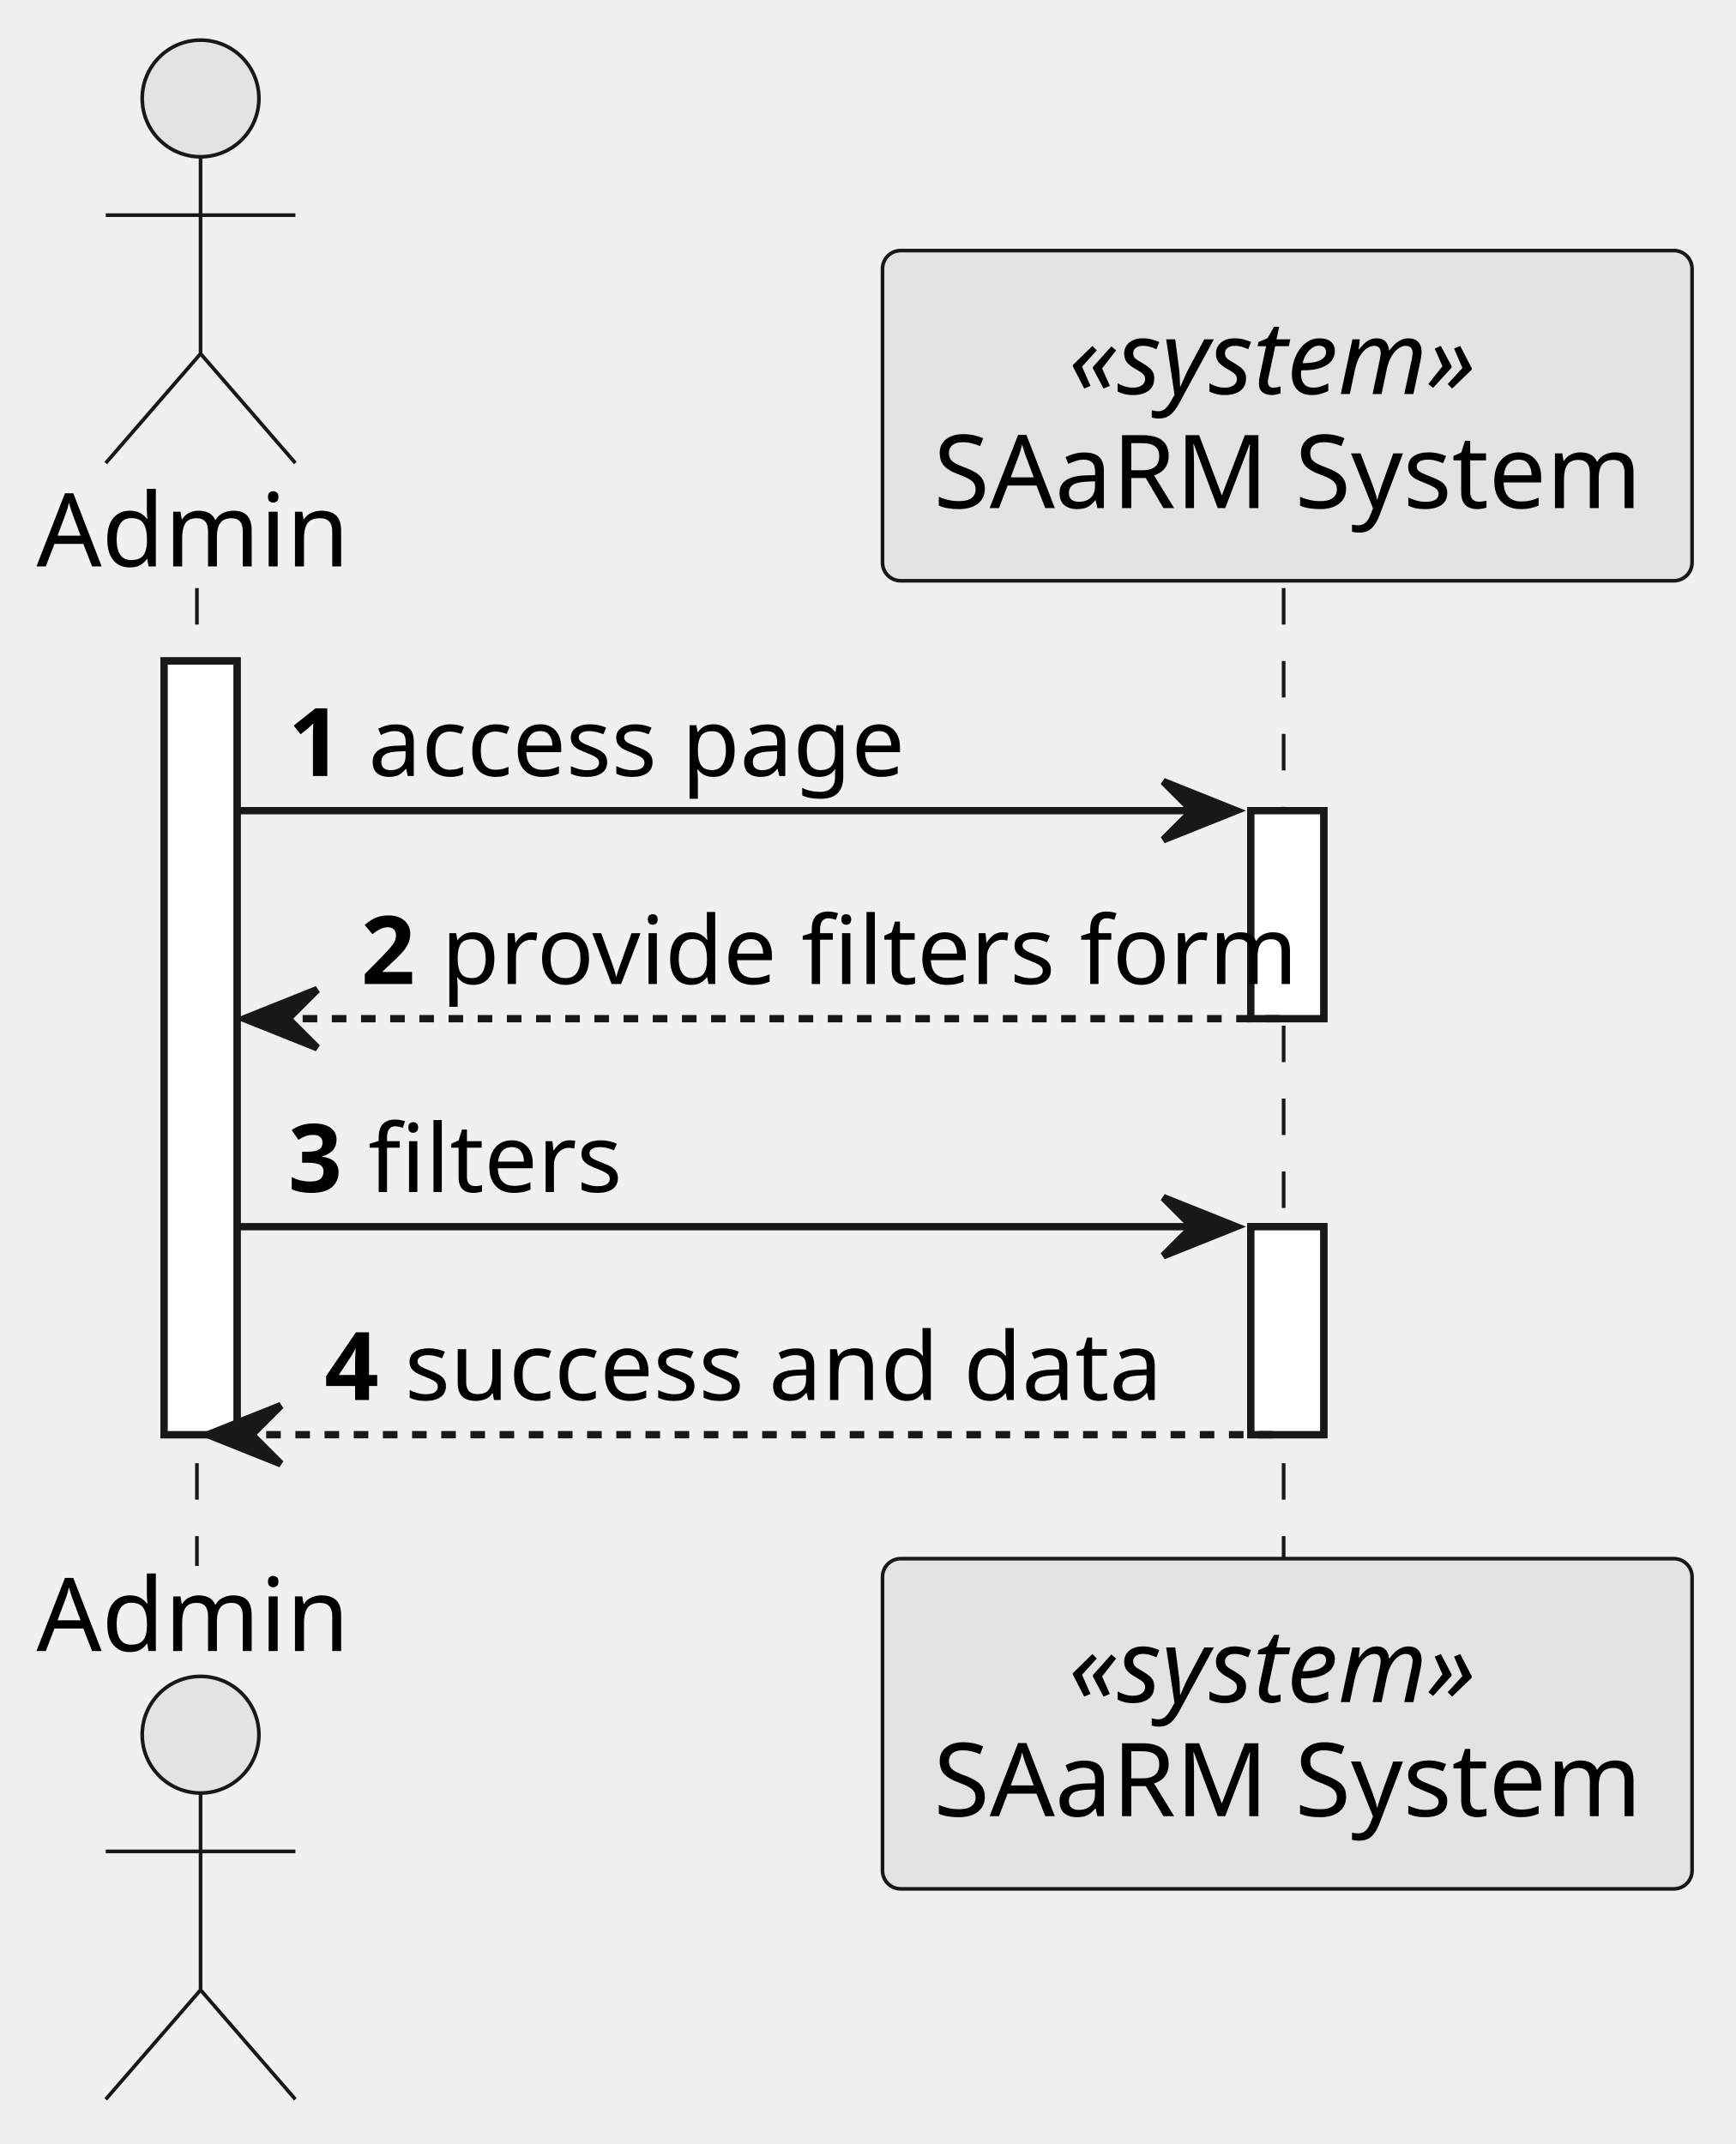
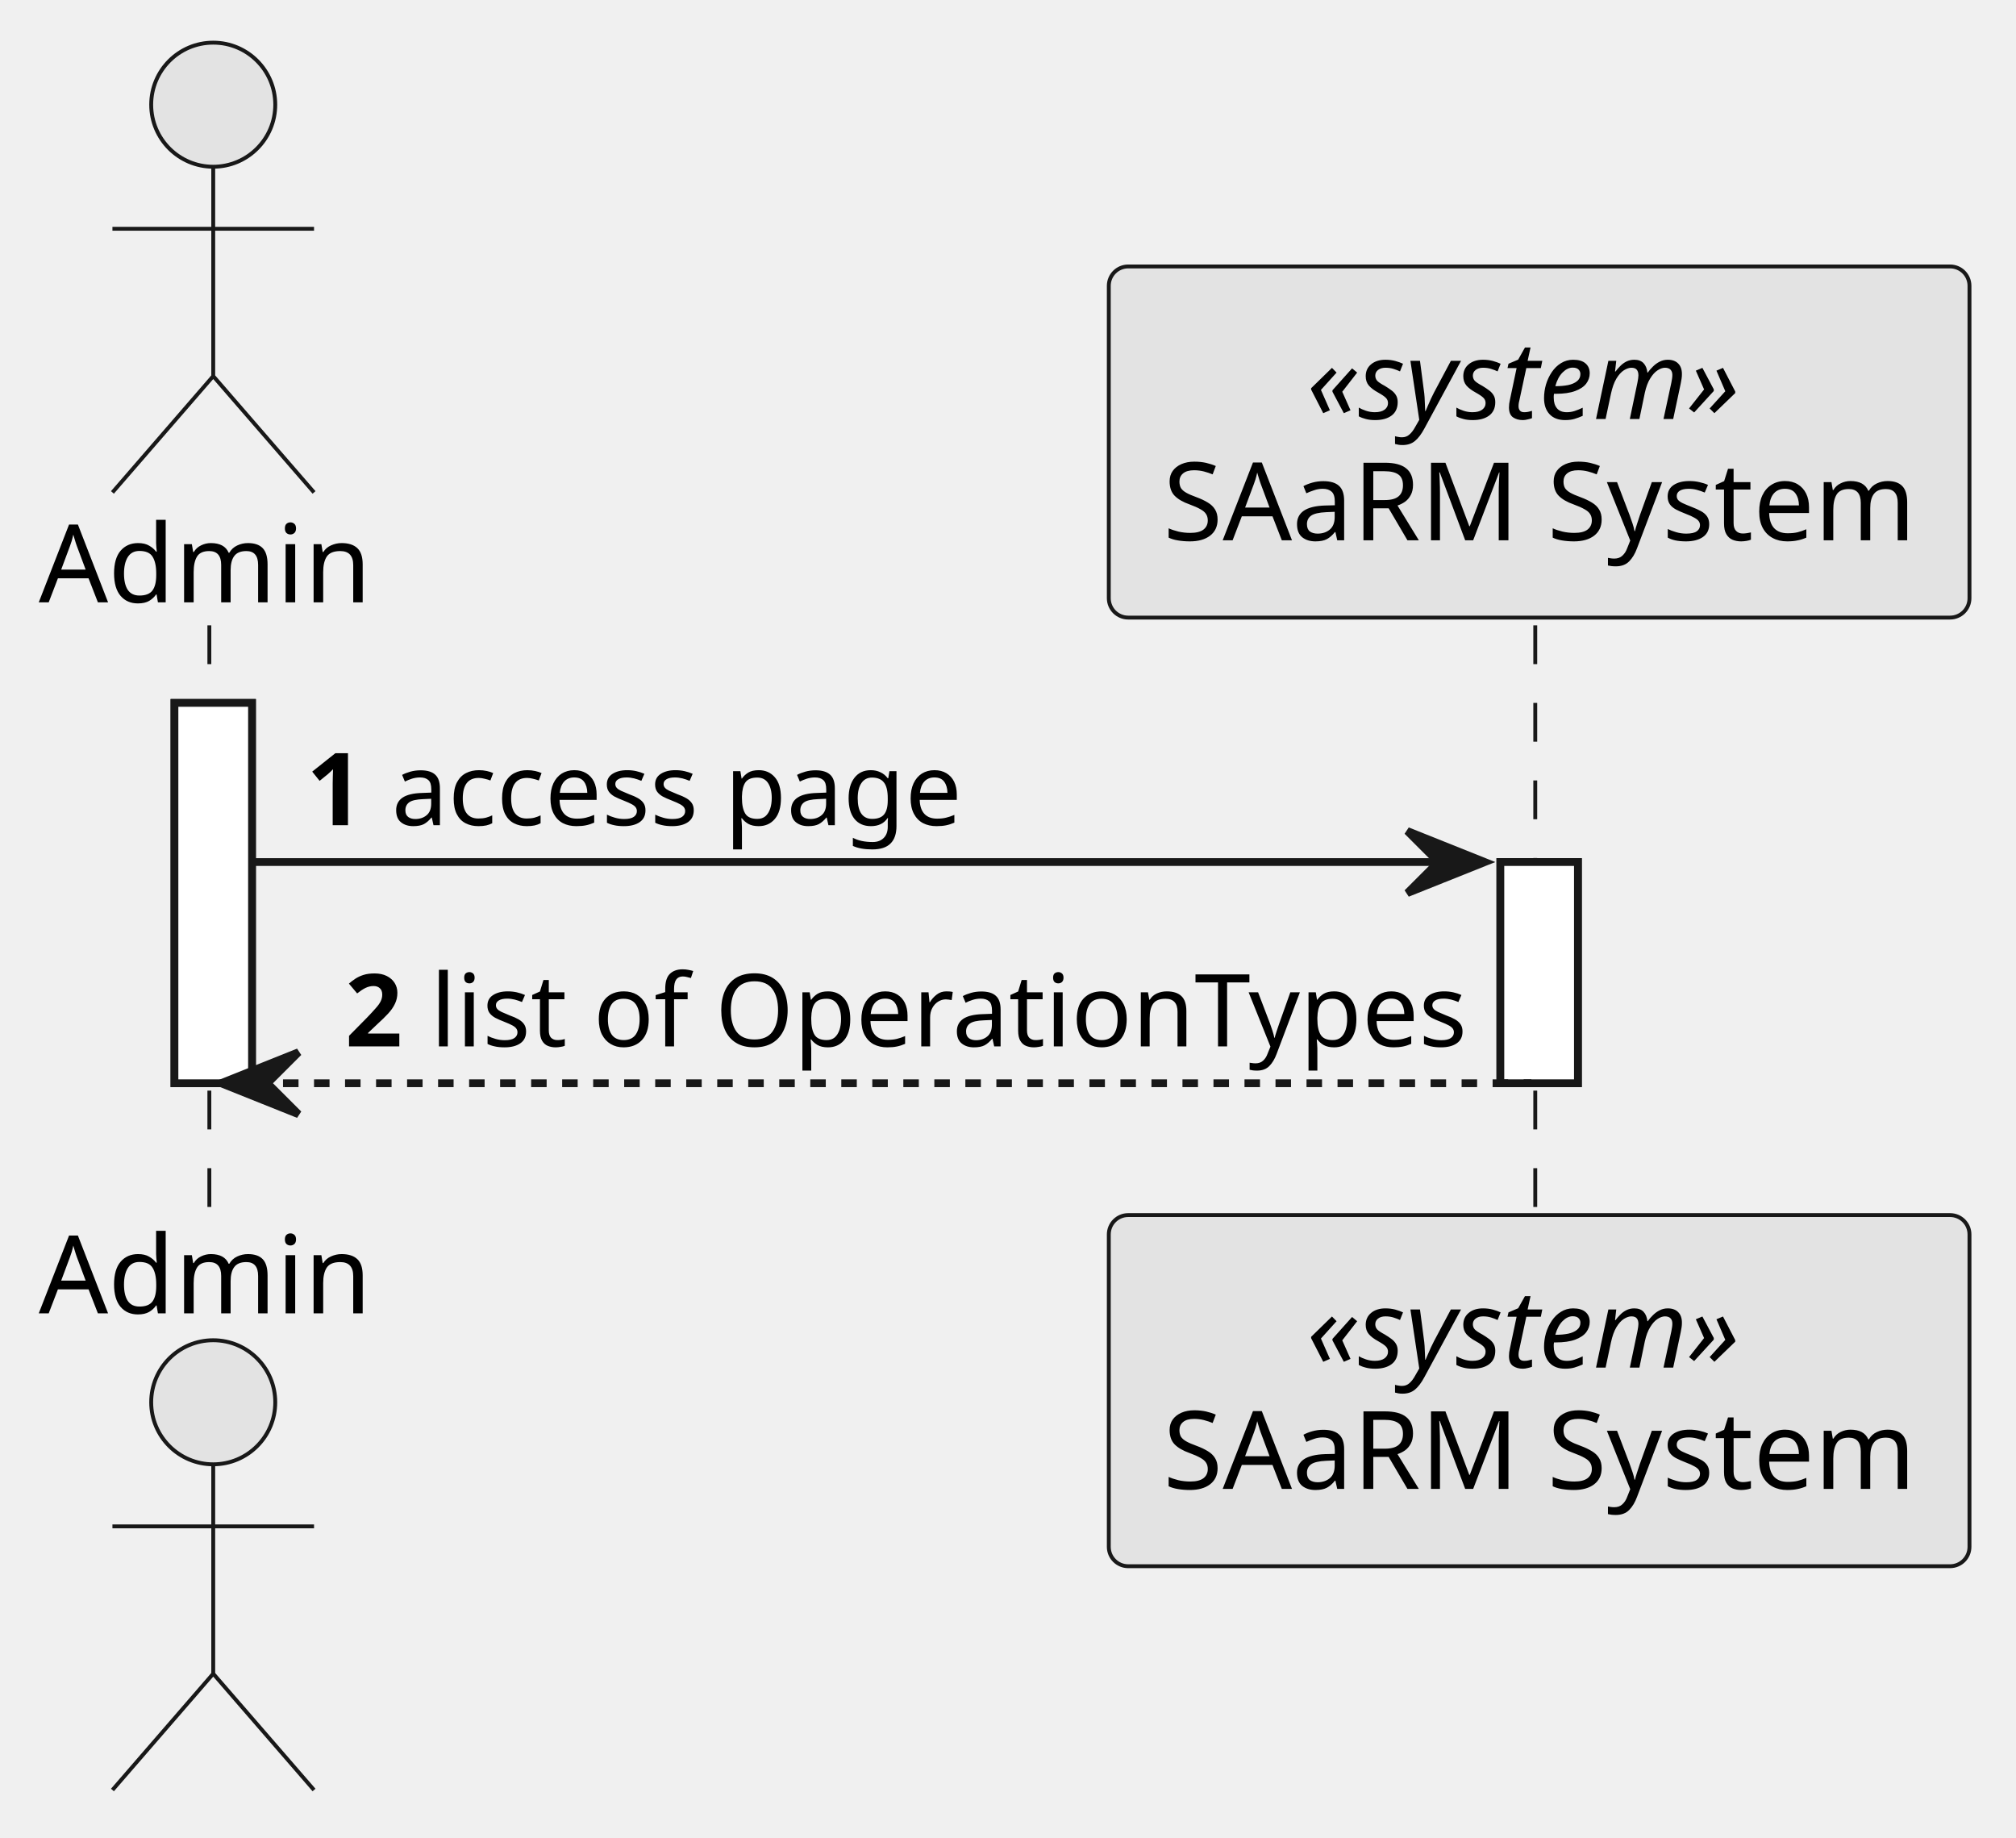
- <svg xmlns="http://www.w3.org/2000/svg" contentStyleType="text/css" height="294px" preserveAspectRatio="none" style="width:238px;height:294px;background:#FFFFFF;" version="1.1" viewBox="0 0 238 294" width="238px" zoomAndPan="magnify">
+ <svg xmlns="http://www.w3.org/2000/svg" contentStyleType="text/css" height="237px" preserveAspectRatio="none" style="width:260px;height:237px;background:#FFFFFF;" version="1.1" viewBox="0 0 260 237" width="260px" zoomAndPan="magnify">
  <defs />
  <g>
-     <rect fill="#FFFFFF" height="106.094" style="stroke:#181818;stroke-width:1.0;" width="10" x="22.5" y="90.641" />
-     <rect fill="#FFFFFF" height="28.523" style="stroke:#181818;stroke-width:1.0;" width="10" x="171.5" y="111.164" />
-     <rect fill="#FFFFFF" height="28.523" style="stroke:#181818;stroke-width:1.0;" width="10" x="171.5" y="168.211" />
-     <line style="stroke:#181818;stroke-width:0.5;stroke-dasharray:5.0,5.0;" x1="27" x2="27" y1="80.641" y2="214.734" />
-     <line style="stroke:#181818;stroke-width:0.5;stroke-dasharray:5.0,5.0;" x1="176" x2="176" y1="80.641" y2="214.734" />
+     <rect fill="#FFFFFF" height="49.047" style="stroke:#181818;stroke-width:1.0;" width="10" x="22.5" y="90.641" />
+     <rect fill="#FFFFFF" height="28.523" style="stroke:#181818;stroke-width:1.0;" width="10" x="193.5" y="111.164" />
+     <line style="stroke:#181818;stroke-width:0.5;stroke-dasharray:5.0,5.0;" x1="27" x2="27" y1="80.641" y2="157.688" />
+     <line style="stroke:#181818;stroke-width:0.5;stroke-dasharray:5.0,5.0;" x1="198" x2="198" y1="80.641" y2="157.688" />
    <text fill="#000000" font-family="sans-serif" font-size="14" lengthAdjust="spacing" textLength="39" x="5" y="77.674">Admin</text>
    <ellipse cx="27.5" cy="13.5" fill="#E3E3E3" rx="8" ry="8" style="stroke:#181818;stroke-width:0.5;" />
    <path d="M27.5,21.5 L27.5,48.5 M14.5,29.5 L40.5,29.5 M27.5,48.5 L14.5,63.5 M27.5,48.5 L40.5,63.5 " fill="none" style="stroke:#181818;stroke-width:0.5;" />
-     <text fill="#000000" font-family="sans-serif" font-size="14" lengthAdjust="spacing" textLength="39" x="5" y="226.408">Admin</text>
-     <ellipse cx="27.5" cy="237.875" fill="#E3E3E3" rx="8" ry="8" style="stroke:#181818;stroke-width:0.5;" />
-     <path d="M27.5,245.875 L27.5,272.875 M14.5,253.875 L40.5,253.875 M27.5,272.875 L14.5,287.875 M27.5,272.875 L40.5,287.875 " fill="none" style="stroke:#181818;stroke-width:0.5;" />
-     <rect fill="#E3E3E3" height="45.281" rx="2.5" ry="2.5" style="stroke:#181818;stroke-width:0.5;" width="111" x="121" y="34.359" />
-     <text fill="#000000" font-family="sans-serif" font-size="14" font-style="italic" lengthAdjust="spacing" textLength="60" x="146.5" y="54.033">«system»</text>
-     <text fill="#000000" font-family="sans-serif" font-size="14" lengthAdjust="spacing" textLength="97" x="128" y="69.674">SAaRM System</text>
-     <rect fill="#E3E3E3" height="45.281" rx="2.5" ry="2.5" style="stroke:#181818;stroke-width:0.5;" width="111" x="121" y="213.734" />
-     <text fill="#000000" font-family="sans-serif" font-size="14" font-style="italic" lengthAdjust="spacing" textLength="60" x="146.5" y="233.408">«system»</text>
-     <text fill="#000000" font-family="sans-serif" font-size="14" lengthAdjust="spacing" textLength="97" x="128" y="249.049">SAaRM System</text>
-     <rect fill="#FFFFFF" height="106.094" style="stroke:#181818;stroke-width:1.0;" width="10" x="22.5" y="90.641" />
-     <rect fill="#FFFFFF" height="28.523" style="stroke:#181818;stroke-width:1.0;" width="10" x="171.5" y="111.164" />
-     <rect fill="#FFFFFF" height="28.523" style="stroke:#181818;stroke-width:1.0;" width="10" x="171.5" y="168.211" />
-     <polygon fill="#181818" points="159.5,107.164,169.5,111.164,159.5,115.164,163.5,111.164" style="stroke:#181818;stroke-width:1.0;" />
-     <line style="stroke:#181818;stroke-width:1.0;" x1="32.5" x2="165.5" y1="111.164" y2="111.164" />
+     <text fill="#000000" font-family="sans-serif" font-size="14" lengthAdjust="spacing" textLength="39" x="5" y="169.361">Admin</text>
+     <ellipse cx="27.5" cy="180.828" fill="#E3E3E3" rx="8" ry="8" style="stroke:#181818;stroke-width:0.5;" />
+     <path d="M27.5,188.828 L27.5,215.828 M14.5,196.828 L40.5,196.828 M27.5,215.828 L14.5,230.828 M27.5,215.828 L40.5,230.828 " fill="none" style="stroke:#181818;stroke-width:0.5;" />
+     <rect fill="#E3E3E3" height="45.281" rx="2.5" ry="2.5" style="stroke:#181818;stroke-width:0.5;" width="111" x="143" y="34.359" />
+     <text fill="#000000" font-family="sans-serif" font-size="14" font-style="italic" lengthAdjust="spacing" textLength="60" x="168.5" y="54.033">«system»</text>
+     <text fill="#000000" font-family="sans-serif" font-size="14" lengthAdjust="spacing" textLength="97" x="150" y="69.674">SAaRM System</text>
+     <rect fill="#E3E3E3" height="45.281" rx="2.5" ry="2.5" style="stroke:#181818;stroke-width:0.5;" width="111" x="143" y="156.688" />
+     <text fill="#000000" font-family="sans-serif" font-size="14" font-style="italic" lengthAdjust="spacing" textLength="60" x="168.5" y="176.361">«system»</text>
+     <text fill="#000000" font-family="sans-serif" font-size="14" lengthAdjust="spacing" textLength="97" x="150" y="192.002">SAaRM System</text>
+     <rect fill="#FFFFFF" height="49.047" style="stroke:#181818;stroke-width:1.0;" width="10" x="22.5" y="90.641" />
+     <rect fill="#FFFFFF" height="28.523" style="stroke:#181818;stroke-width:1.0;" width="10" x="193.5" y="111.164" />
+     <polygon fill="#181818" points="181.5,107.164,191.5,111.164,181.5,115.164,185.5,111.164" style="stroke:#181818;stroke-width:1.0;" />
+     <line style="stroke:#181818;stroke-width:1.0;" x1="32.5" x2="187.5" y1="111.164" y2="111.164" />
    <text fill="#000000" font-family="sans-serif" font-size="13" font-weight="bold" lengthAdjust="spacing" textLength="7" x="39.5" y="106.409">1</text>
    <text fill="#000000" font-family="sans-serif" font-size="13" lengthAdjust="spacing" textLength="74" x="50.5" y="106.409">access page</text>
-     <polygon fill="#181818" points="43.5,135.688,33.5,139.688,43.5,143.688,39.5,139.688" style="stroke:#181818;stroke-width:1.0;" />
-     <line style="stroke:#181818;stroke-width:1.0;stroke-dasharray:2.0,2.0;" x1="37.5" x2="175.5" y1="139.688" y2="139.688" />
-     <text fill="#000000" font-family="sans-serif" font-size="13" font-weight="bold" lengthAdjust="spacing" textLength="7" x="49.5" y="134.933">2</text>
-     <text fill="#000000" font-family="sans-serif" font-size="13" lengthAdjust="spacing" textLength="104" x="60.5" y="134.933">provide filters form</text>
-     <polygon fill="#181818" points="159.5,164.211,169.5,168.211,159.5,172.211,163.5,168.211" style="stroke:#181818;stroke-width:1.0;" />
-     <line style="stroke:#181818;stroke-width:1.0;" x1="32.5" x2="165.5" y1="168.211" y2="168.211" />
-     <text fill="#000000" font-family="sans-serif" font-size="13" font-weight="bold" lengthAdjust="spacing" textLength="7" x="39.5" y="163.456">3</text>
-     <text fill="#000000" font-family="sans-serif" font-size="13" lengthAdjust="spacing" textLength="31" x="50.5" y="163.456">filters</text>
-     <polygon fill="#181818" points="38.5,192.734,28.5,196.734,38.5,200.734,34.5,196.734" style="stroke:#181818;stroke-width:1.0;" />
-     <line style="stroke:#181818;stroke-width:1.0;stroke-dasharray:2.0,2.0;" x1="32.5" x2="175.5" y1="196.734" y2="196.734" />
-     <text fill="#000000" font-family="sans-serif" font-size="13" font-weight="bold" lengthAdjust="spacing" textLength="7" x="44.5" y="191.98">4</text>
-     <text fill="#000000" font-family="sans-serif" font-size="13" lengthAdjust="spacing" textLength="103" x="55.5" y="191.98">success and data</text>
+     <polygon fill="#181818" points="38.5,135.688,28.5,139.688,38.5,143.688,34.5,139.688" style="stroke:#181818;stroke-width:1.0;" />
+     <line style="stroke:#181818;stroke-width:1.0;stroke-dasharray:2.0,2.0;" x1="32.5" x2="197.5" y1="139.688" y2="139.688" />
+     <text fill="#000000" font-family="sans-serif" font-size="13" font-weight="bold" lengthAdjust="spacing" textLength="7" x="44.5" y="134.933">2</text>
+     <text fill="#000000" font-family="sans-serif" font-size="13" lengthAdjust="spacing" textLength="126" x="55.5" y="134.933">list of OperationTypes</text>
  </g>
</svg>
